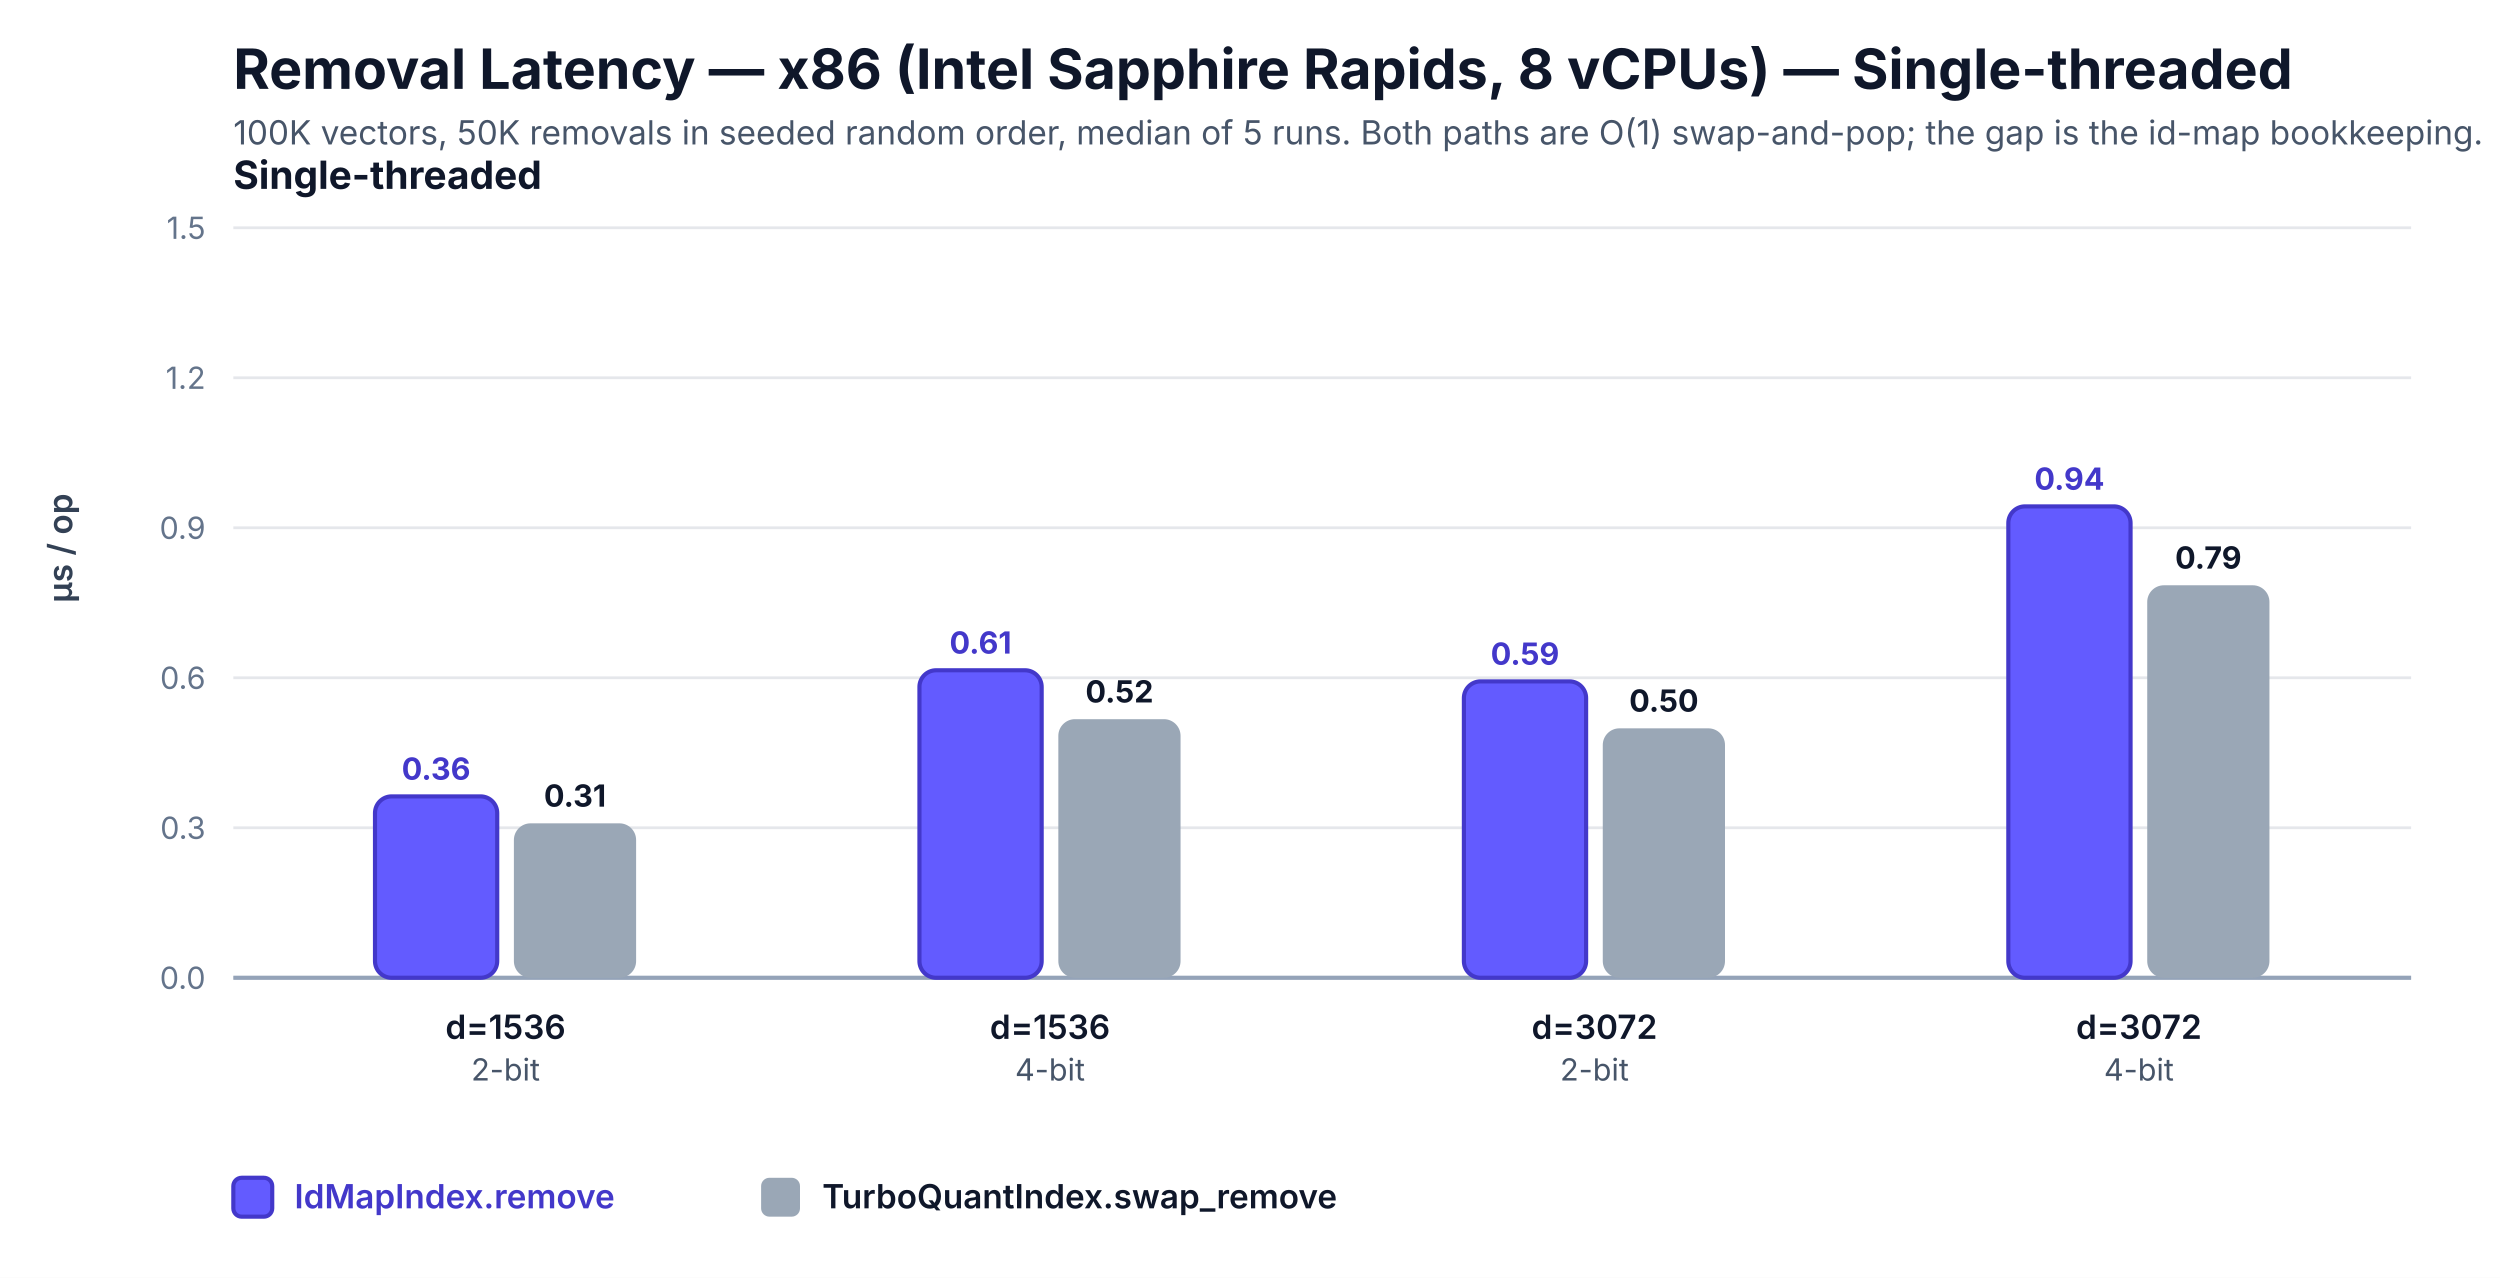
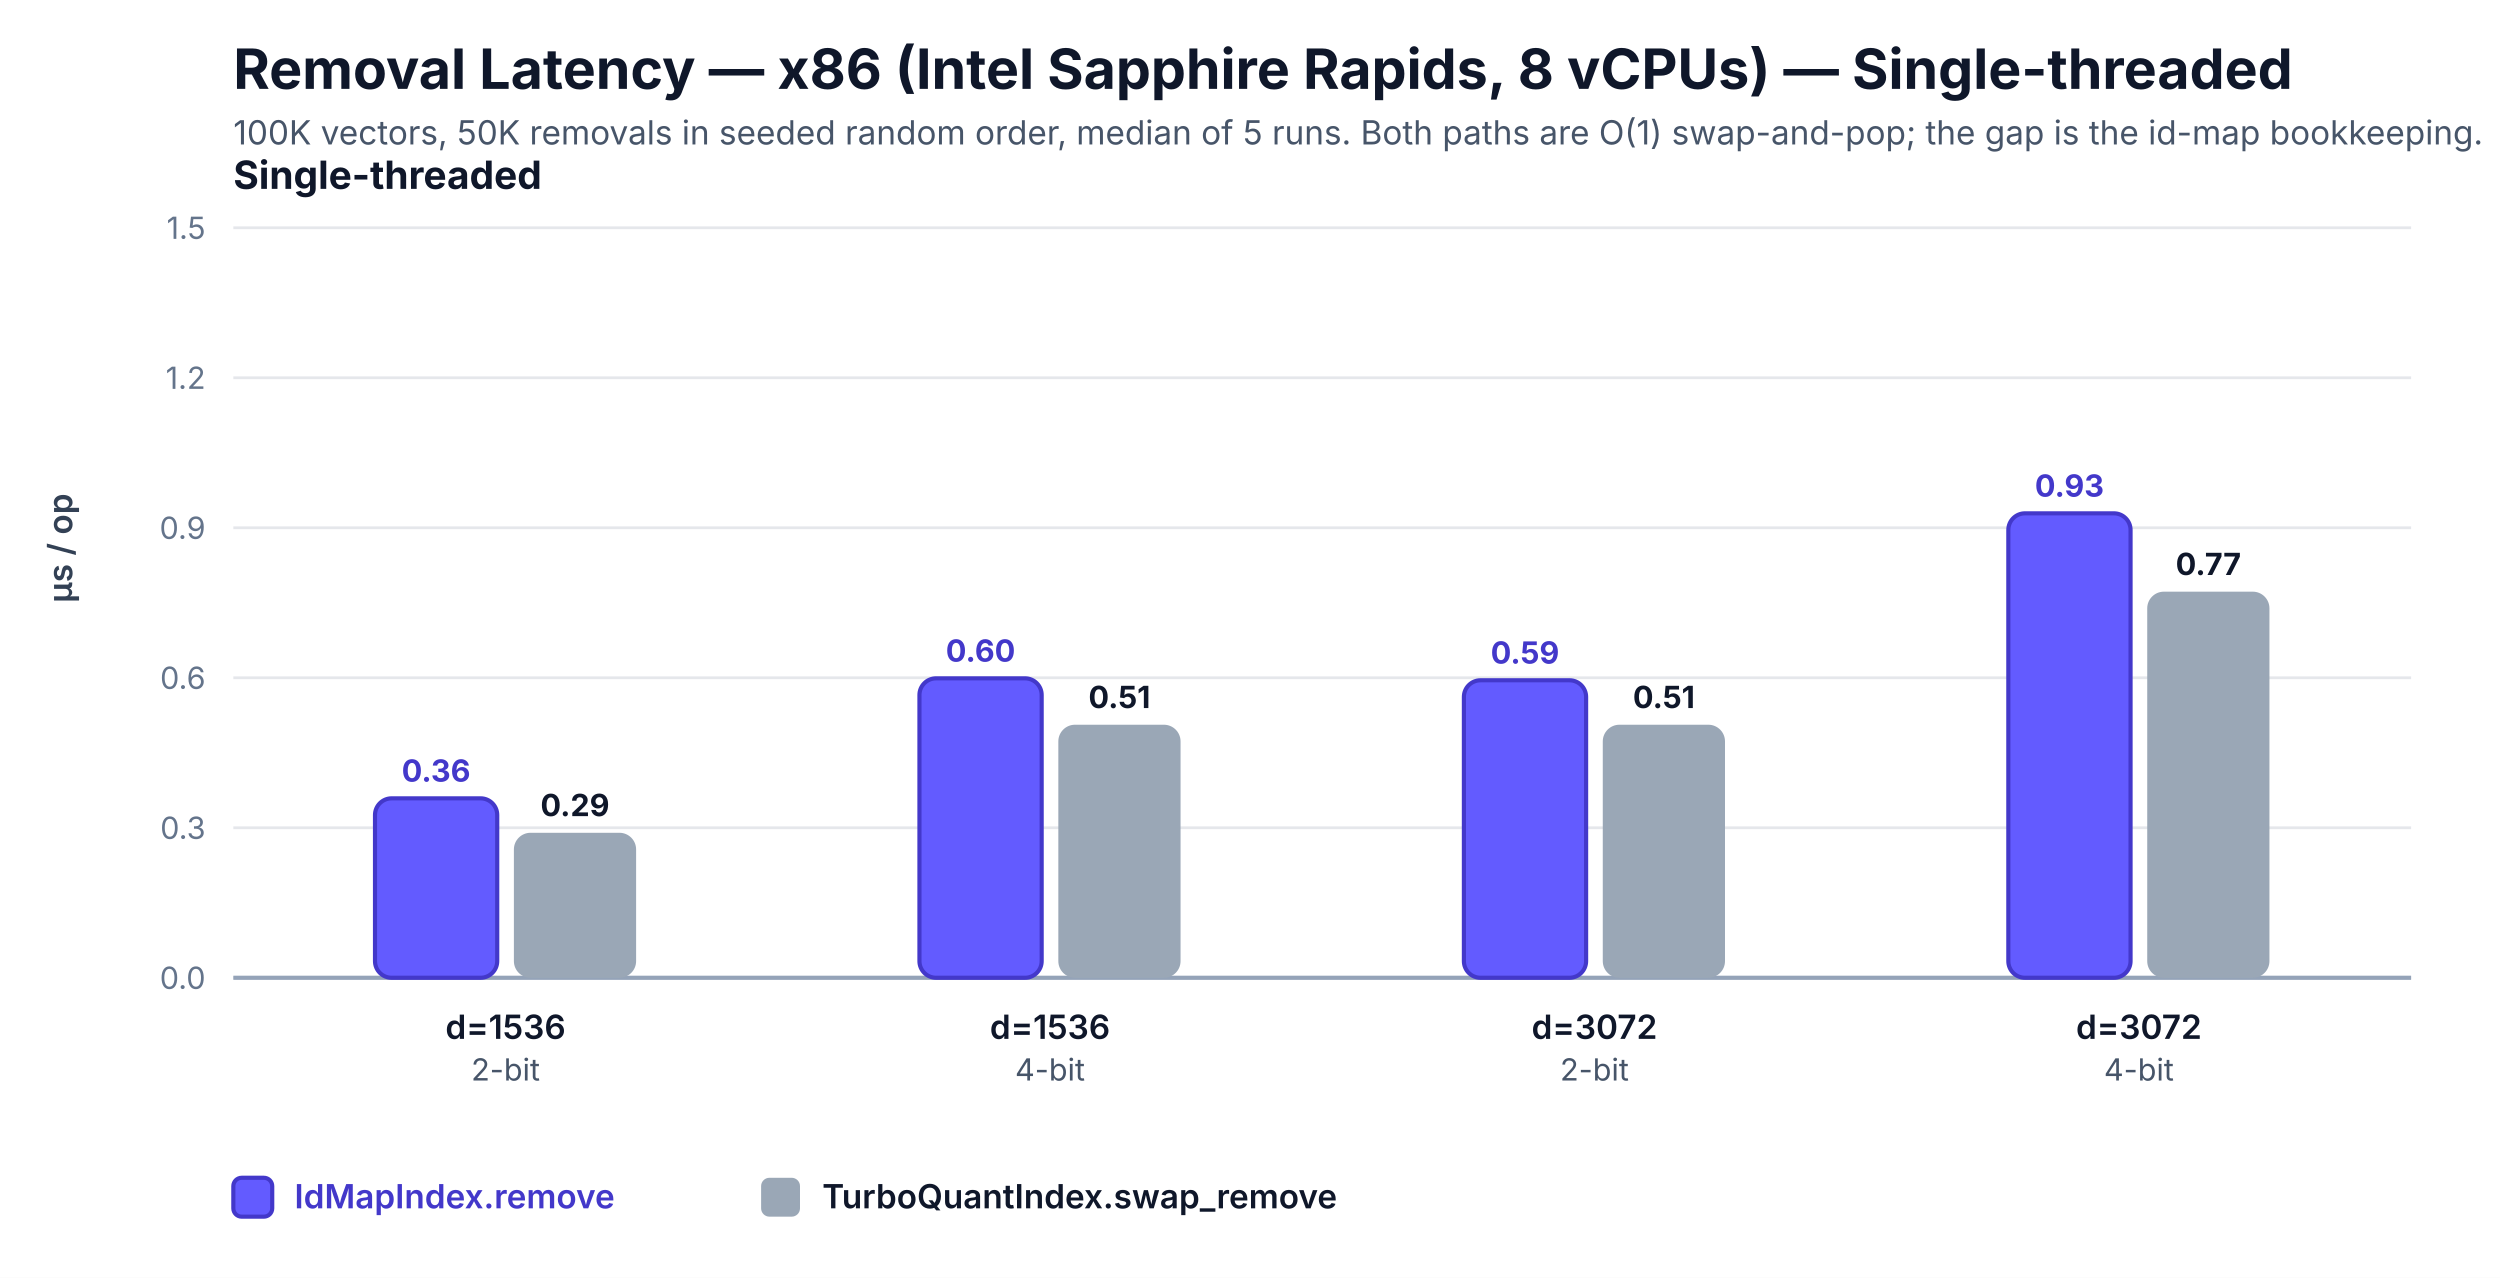
<svg xmlns="http://www.w3.org/2000/svg" width="900" height="460" viewBox="0 0 900 460" role="img" aria-label="Removal Latency — x86 (Intel Sapphire Rapids, 8 vCPUs) — Single-threaded">
  <style>
  .title { font: 700 20px -apple-system, BlinkMacSystemFont, "Segoe UI", sans-serif; fill: #0f172a; }
  .subtitle { font: 400 12px -apple-system, BlinkMacSystemFont, "Segoe UI", sans-serif; fill: #475569; }
  .panel { font: 700 14px -apple-system, BlinkMacSystemFont, "Segoe UI", sans-serif; fill: #0f172a; }
  .label { font: 600 12px -apple-system, BlinkMacSystemFont, "Segoe UI", sans-serif; fill: #0f172a; }
  .secondary { font: 400 11px -apple-system, BlinkMacSystemFont, "Segoe UI", sans-serif; fill: #475569; }
  .tick { font: 400 11px -apple-system, BlinkMacSystemFont, "Segoe UI", sans-serif; fill: #64748b; }
  .value { font: 700 11px -apple-system, BlinkMacSystemFont, "Segoe UI", sans-serif; fill: #0f172a; }
  .value-accent { font: 700 11px -apple-system, BlinkMacSystemFont, "Segoe UI", sans-serif; fill: #4338ca; }
  .axis { font: 600 12px -apple-system, BlinkMacSystemFont, "Segoe UI", sans-serif; fill: #334155; }
  .legend { font: 600 12px -apple-system, BlinkMacSystemFont, "Segoe UI", sans-serif; fill: #0f172a; }
</style>
  <rect width="100%" height="100%" fill="#ffffff" />
  <text x="84" y="32" class="title">Removal Latency — x86 (Intel Sapphire Rapids, 8 vCPUs) — Single-threaded</text>
  <text x="84" y="52" class="subtitle">100K vectors, 50K removals in seeded random order, median of 5 runs. Both paths are O(1) swap-and-pop; the gap is the id-map bookkeeping.</text>
  <line x1="84" y1="352.0" x2="868" y2="352.0" stroke="#e5e7eb" stroke-width="1" />
  <text x="74" y="356.0" text-anchor="end" class="tick">0.0</text>
  <line x1="84" y1="298.0" x2="868" y2="298.0" stroke="#e5e7eb" stroke-width="1" />
  <text x="74" y="302.0" text-anchor="end" class="tick">0.3</text>
  <line x1="84" y1="244.0" x2="868" y2="244.0" stroke="#e5e7eb" stroke-width="1" />
  <text x="74" y="248.0" text-anchor="end" class="tick">0.6</text>
  <line x1="84" y1="190.0" x2="868" y2="190.0" stroke="#e5e7eb" stroke-width="1" />
  <text x="74" y="194.0" text-anchor="end" class="tick">0.9</text>
  <line x1="84" y1="136.0" x2="868" y2="136.0" stroke="#e5e7eb" stroke-width="1" />
  <text x="74" y="140.0" text-anchor="end" class="tick">1.2</text>
  <line x1="84" y1="82.0" x2="868" y2="82.0" stroke="#e5e7eb" stroke-width="1" />
  <text x="74" y="86.0" text-anchor="end" class="tick">1.5</text>
  <line x1="84" y1="352.0" x2="868" y2="352.0" stroke="#94a3b8" stroke-width="1.5" />
  <text x="84" y="68" class="panel">Single-threaded</text>
-   <rect x="135.0" y="286.7" width="44" height="65.3" rx="6" fill="#635bff" stroke="#4338ca" stroke-width="1.5" />
-   <rect x="185.0" y="296.4" width="44" height="55.6" rx="6" fill="#9aa7b6" />
-   <text x="157.0" y="280.7" text-anchor="middle" class="value-accent">0.36</text>
-   <text x="207.0" y="290.4" text-anchor="middle" class="value">0.31</text>
+   <rect x="135.0" y="287.4" width="44" height="64.6" rx="6" fill="#635bff" stroke="#4338ca" stroke-width="1.5" />
+   <rect x="185.0" y="299.8" width="44" height="52.2" rx="6" fill="#9aa7b6" />
+   <text x="157.0" y="281.4" text-anchor="middle" class="value-accent">0.36</text>
+   <text x="207.0" y="293.8" text-anchor="middle" class="value">0.29</text>
  <text x="182.0" y="374" text-anchor="middle" class="label">d=1536</text>
  <text x="182.0" y="389" text-anchor="middle" class="secondary">2-bit</text>
-   <rect x="331.0" y="241.3" width="44" height="110.7" rx="6" fill="#635bff" stroke="#4338ca" stroke-width="1.5" />
-   <rect x="381.0" y="258.9" width="44" height="93.1" rx="6" fill="#9aa7b6" />
-   <text x="353.0" y="235.3" text-anchor="middle" class="value-accent">0.61</text>
-   <text x="403.0" y="252.9" text-anchor="middle" class="value">0.52</text>
+   <rect x="331.0" y="244.2" width="44" height="107.8" rx="6" fill="#635bff" stroke="#4338ca" stroke-width="1.5" />
+   <rect x="381.0" y="260.9" width="44" height="91.1" rx="6" fill="#9aa7b6" />
+   <text x="353.0" y="238.2" text-anchor="middle" class="value-accent">0.60</text>
+   <text x="403.0" y="254.9" text-anchor="middle" class="value">0.51</text>
  <text x="378.0" y="374" text-anchor="middle" class="label">d=1536</text>
  <text x="378.0" y="389" text-anchor="middle" class="secondary">4-bit</text>
-   <rect x="527.0" y="245.3" width="44" height="106.7" rx="6" fill="#635bff" stroke="#4338ca" stroke-width="1.5" />
-   <rect x="577.0" y="262.2" width="44" height="89.8" rx="6" fill="#9aa7b6" />
-   <text x="549.0" y="239.3" text-anchor="middle" class="value-accent">0.59</text>
-   <text x="599.0" y="256.2" text-anchor="middle" class="value">0.50</text>
+   <rect x="527.0" y="244.9" width="44" height="107.1" rx="6" fill="#635bff" stroke="#4338ca" stroke-width="1.5" />
+   <rect x="577.0" y="260.9" width="44" height="91.1" rx="6" fill="#9aa7b6" />
+   <text x="549.0" y="238.9" text-anchor="middle" class="value-accent">0.59</text>
+   <text x="599.0" y="254.9" text-anchor="middle" class="value">0.51</text>
  <text x="574.0" y="374" text-anchor="middle" class="label">d=3072</text>
  <text x="574.0" y="389" text-anchor="middle" class="secondary">2-bit</text>
-   <rect x="723.0" y="182.3" width="44" height="169.7" rx="6" fill="#635bff" stroke="#4338ca" stroke-width="1.5" />
-   <rect x="773.0" y="210.7" width="44" height="141.3" rx="6" fill="#9aa7b6" />
-   <text x="745.0" y="176.3" text-anchor="middle" class="value-accent">0.94</text>
-   <text x="795.0" y="204.7" text-anchor="middle" class="value">0.79</text>
+   <rect x="723.0" y="184.8" width="44" height="167.2" rx="6" fill="#635bff" stroke="#4338ca" stroke-width="1.5" />
+   <rect x="773.0" y="213.0" width="44" height="139.0" rx="6" fill="#9aa7b6" />
+   <text x="745.0" y="178.8" text-anchor="middle" class="value-accent">0.93</text>
+   <text x="795.0" y="207.0" text-anchor="middle" class="value">0.77</text>
  <text x="770.0" y="374" text-anchor="middle" class="label">d=3072</text>
  <text x="770.0" y="389" text-anchor="middle" class="secondary">4-bit</text>
  <text x="26" y="217.0" transform="rotate(-90, 26, 217.0)" class="axis">µs / op</text>
  <rect x="84" y="424" width="14" height="14" rx="3" fill="#635bff" stroke="#4338ca" stroke-width="1.5" />
  <text x="106" y="435" class="legend" style="fill: #4338ca;">IdMapIndex.remove</text>
  <rect x="274" y="424" width="14" height="14" rx="3" fill="#9aa7b6" />
  <text x="296" y="435" class="legend">TurboQuantIndex.swap_remove</text>
</svg>
